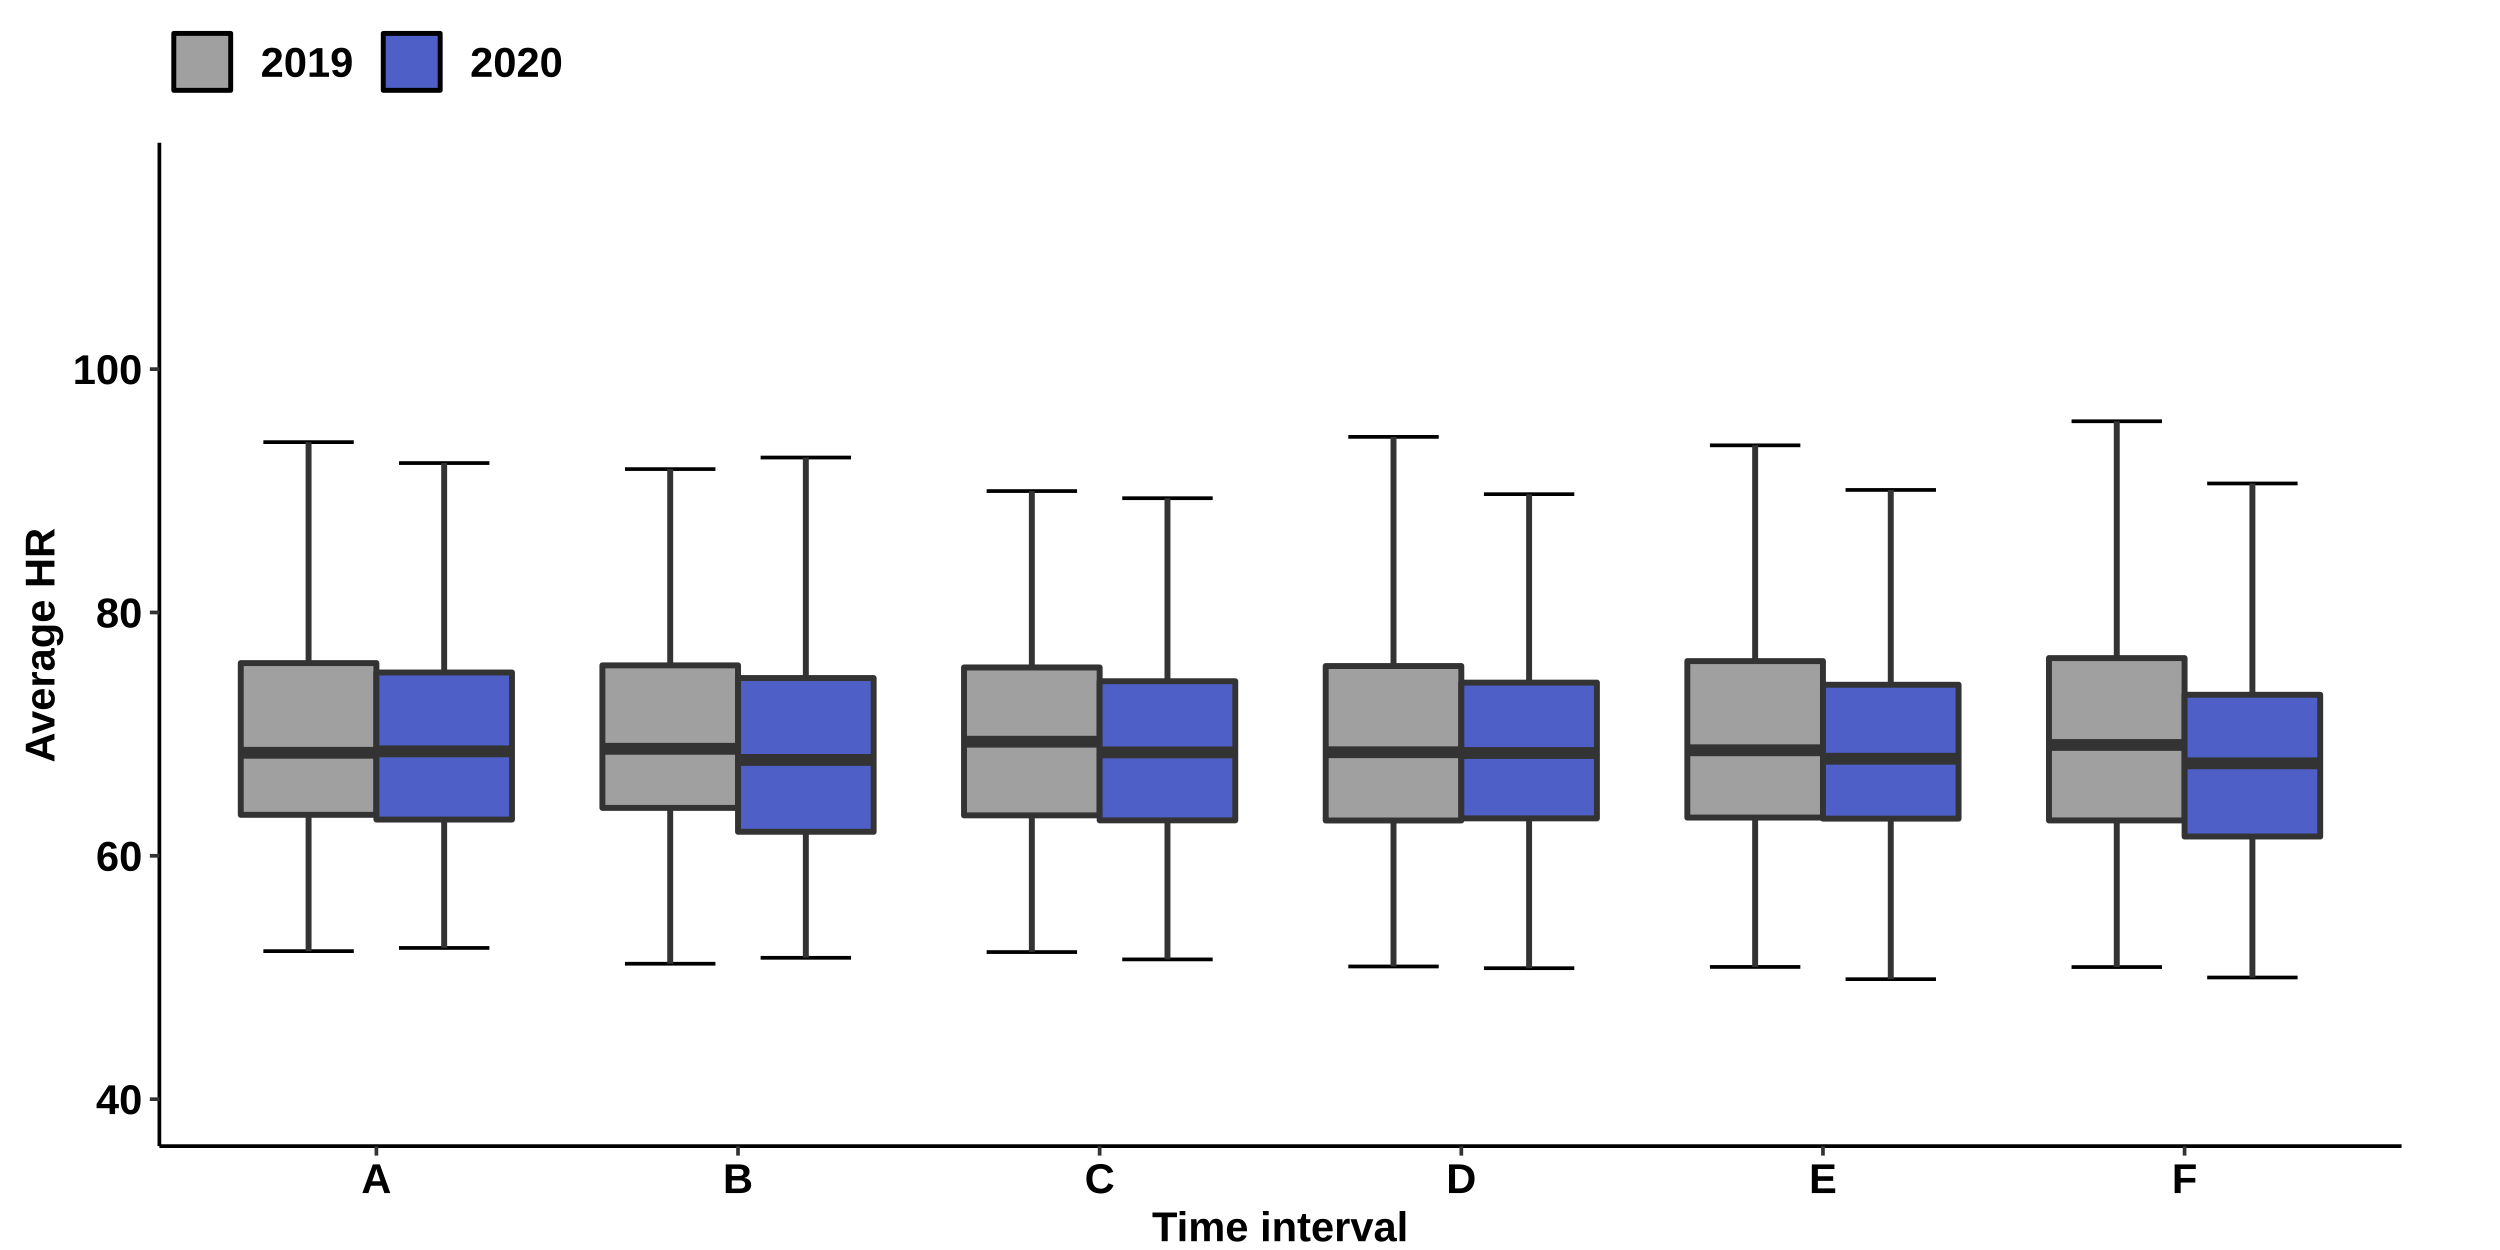
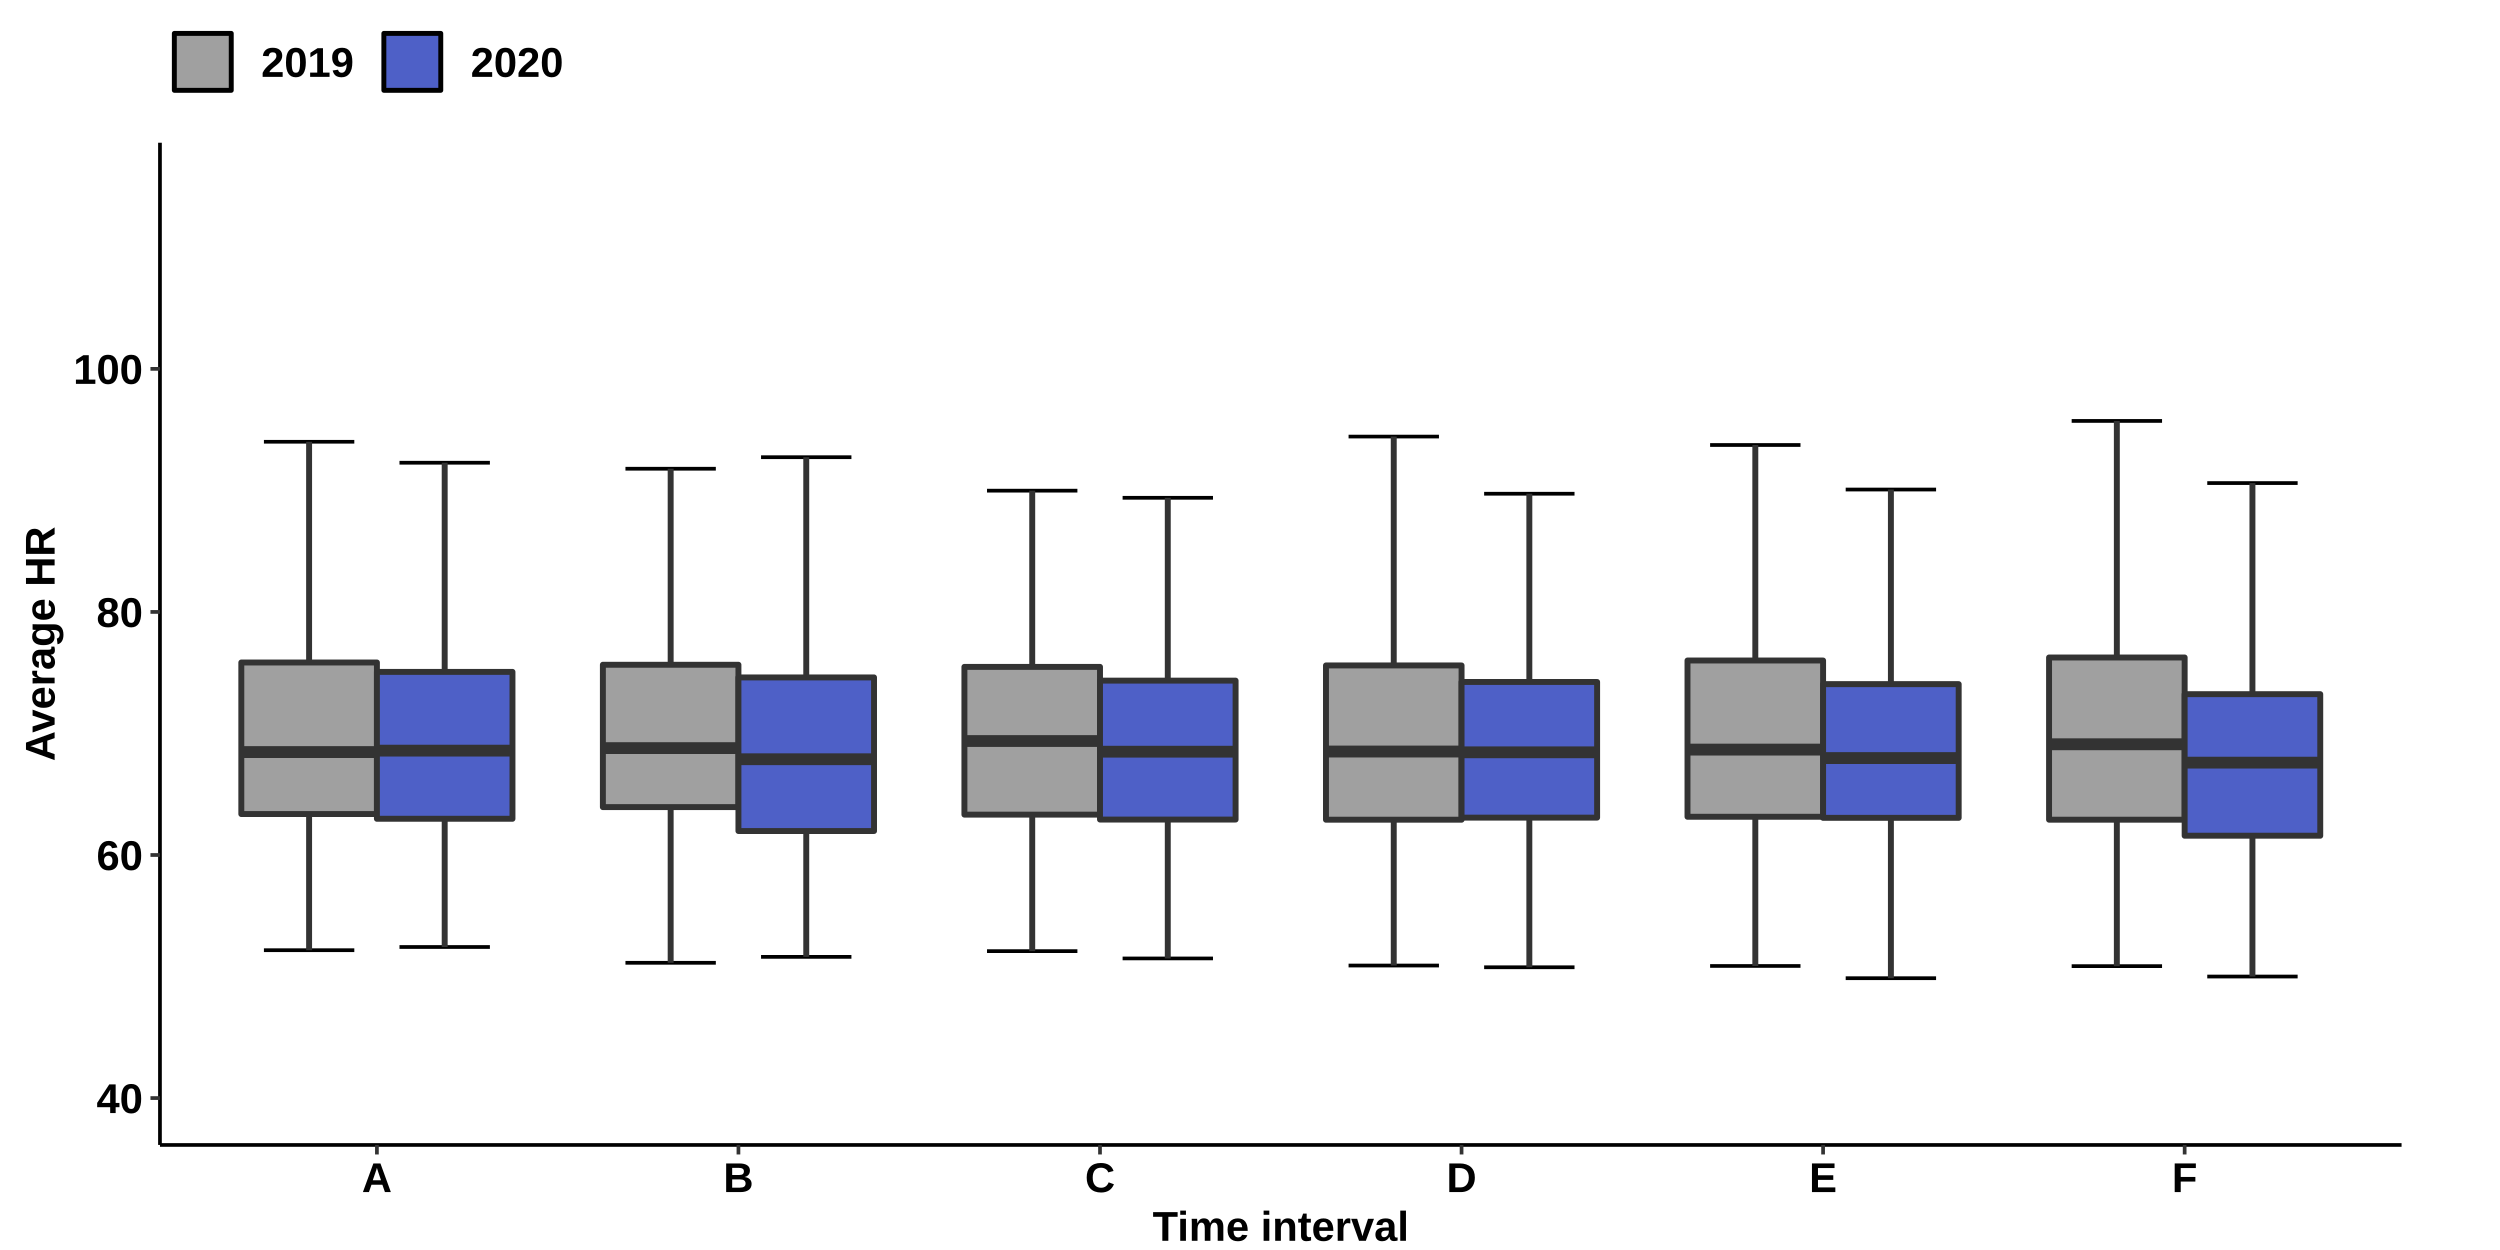
- <svg xmlns="http://www.w3.org/2000/svg" viewBox="0 0 720.00 360.00">
+ <svg xmlns="http://www.w3.org/2000/svg" class="svglite" width="720.00pt" height="360.00pt" viewBox="0 0 720.00 360.00">
  <defs>
    <style type="text/css">
-     line, polyline, polygon, path, rect, circle {
+     .svglite line, .svglite polyline, .svglite polygon, .svglite path, .svglite rect, .svglite circle {
      fill: none;
      stroke: #000000;
      stroke-linecap: round;
      stroke-linejoin: round;
      stroke-miterlimit: 10.00;
    }
  </style>
  </defs>
  <rect width="100%" height="100%" style="stroke: none; fill: #FFFFFF;" />
-   <rect x="0.00" y="0" width="720.00" height="360.00" style="stroke-width: 1.07; stroke: #FFFFFF; fill: #FFFFFF;" />
  <defs>
-     <clipPath id="cpNDUuOTB8NjkxLjY1fDMzMC4wOHw0MS4xMQ==">
-       <rect x="45.90" y="41.11" width="645.75" height="288.97" />
-     </clipPath>
-   </defs>
-   <rect x="45.90" y="41.11" width="645.75" height="288.97" style="stroke-width: 1.07; stroke: none; fill: #FFFFFF;" clip-path="url(#cpNDUuOTB8NjkxLjY1fDMzMC4wOHw0MS4xMQ==)" />
-   <polyline points="75.85,127.33 101.89,127.33 " style="stroke-width: 1.07; stroke-linecap: butt;" clip-path="url(#cpNDUuOTB8NjkxLjY1fDMzMC4wOHw0MS4xMQ==)" />
-   <polyline points="88.87,127.33 88.87,273.93 " style="stroke-width: 1.07; stroke-linecap: butt;" clip-path="url(#cpNDUuOTB8NjkxLjY1fDMzMC4wOHw0MS4xMQ==)" />
-   <polyline points="75.85,273.93 101.89,273.93 " style="stroke-width: 1.07; stroke-linecap: butt;" clip-path="url(#cpNDUuOTB8NjkxLjY1fDMzMC4wOHw0MS4xMQ==)" />
-   <polyline points="180.00,135.10 206.04,135.10 " style="stroke-width: 1.07; stroke-linecap: butt;" clip-path="url(#cpNDUuOTB8NjkxLjY1fDMzMC4wOHw0MS4xMQ==)" />
-   <polyline points="193.02,135.10 193.02,277.56 " style="stroke-width: 1.07; stroke-linecap: butt;" clip-path="url(#cpNDUuOTB8NjkxLjY1fDMzMC4wOHw0MS4xMQ==)" />
-   <polyline points="180.00,277.56 206.04,277.56 " style="stroke-width: 1.07; stroke-linecap: butt;" clip-path="url(#cpNDUuOTB8NjkxLjY1fDMzMC4wOHw0MS4xMQ==)" />
-   <polyline points="284.15,141.43 310.19,141.43 " style="stroke-width: 1.07; stroke-linecap: butt;" clip-path="url(#cpNDUuOTB8NjkxLjY1fDMzMC4wOHw0MS4xMQ==)" />
-   <polyline points="297.17,141.43 297.17,274.19 " style="stroke-width: 1.07; stroke-linecap: butt;" clip-path="url(#cpNDUuOTB8NjkxLjY1fDMzMC4wOHw0MS4xMQ==)" />
-   <polyline points="284.15,274.19 310.19,274.19 " style="stroke-width: 1.07; stroke-linecap: butt;" clip-path="url(#cpNDUuOTB8NjkxLjY1fDMzMC4wOHw0MS4xMQ==)" />
-   <polyline points="388.31,125.82 414.35,125.82 " style="stroke-width: 1.07; stroke-linecap: butt;" clip-path="url(#cpNDUuOTB8NjkxLjY1fDMzMC4wOHw0MS4xMQ==)" />
-   <polyline points="401.33,125.82 401.33,278.34 " style="stroke-width: 1.07; stroke-linecap: butt;" clip-path="url(#cpNDUuOTB8NjkxLjY1fDMzMC4wOHw0MS4xMQ==)" />
-   <polyline points="388.31,278.34 414.35,278.34 " style="stroke-width: 1.07; stroke-linecap: butt;" clip-path="url(#cpNDUuOTB8NjkxLjY1fDMzMC4wOHw0MS4xMQ==)" />
-   <polyline points="492.46,128.26 518.50,128.26 " style="stroke-width: 1.07; stroke-linecap: butt;" clip-path="url(#cpNDUuOTB8NjkxLjY1fDMzMC4wOHw0MS4xMQ==)" />
-   <polyline points="505.48,128.26 505.48,278.47 " style="stroke-width: 1.07; stroke-linecap: butt;" clip-path="url(#cpNDUuOTB8NjkxLjY1fDMzMC4wOHw0MS4xMQ==)" />
-   <polyline points="492.46,278.47 518.50,278.47 " style="stroke-width: 1.07; stroke-linecap: butt;" clip-path="url(#cpNDUuOTB8NjkxLjY1fDMzMC4wOHw0MS4xMQ==)" />
-   <polyline points="596.61,121.32 622.65,121.32 " style="stroke-width: 1.07; stroke-linecap: butt;" clip-path="url(#cpNDUuOTB8NjkxLjY1fDMzMC4wOHw0MS4xMQ==)" />
-   <polyline points="609.63,121.32 609.63,278.51 " style="stroke-width: 1.07; stroke-linecap: butt;" clip-path="url(#cpNDUuOTB8NjkxLjY1fDMzMC4wOHw0MS4xMQ==)" />
-   <polyline points="596.61,278.51 622.65,278.51 " style="stroke-width: 1.07; stroke-linecap: butt;" clip-path="url(#cpNDUuOTB8NjkxLjY1fDMzMC4wOHw0MS4xMQ==)" />
-   <polyline points="114.91,133.37 140.94,133.37 " style="stroke-width: 1.07; stroke-linecap: butt;" clip-path="url(#cpNDUuOTB8NjkxLjY1fDMzMC4wOHw0MS4xMQ==)" />
-   <polyline points="127.92,133.37 127.92,273.00 " style="stroke-width: 1.07; stroke-linecap: butt;" clip-path="url(#cpNDUuOTB8NjkxLjY1fDMzMC4wOHw0MS4xMQ==)" />
-   <polyline points="114.91,273.00 140.94,273.00 " style="stroke-width: 1.07; stroke-linecap: butt;" clip-path="url(#cpNDUuOTB8NjkxLjY1fDMzMC4wOHw0MS4xMQ==)" />
-   <polyline points="219.06,131.77 245.10,131.77 " style="stroke-width: 1.07; stroke-linecap: butt;" clip-path="url(#cpNDUuOTB8NjkxLjY1fDMzMC4wOHw0MS4xMQ==)" />
-   <polyline points="232.08,131.77 232.08,275.85 " style="stroke-width: 1.07; stroke-linecap: butt;" clip-path="url(#cpNDUuOTB8NjkxLjY1fDMzMC4wOHw0MS4xMQ==)" />
-   <polyline points="219.06,275.85 245.10,275.85 " style="stroke-width: 1.07; stroke-linecap: butt;" clip-path="url(#cpNDUuOTB8NjkxLjY1fDMzMC4wOHw0MS4xMQ==)" />
-   <polyline points="323.21,143.48 349.25,143.48 " style="stroke-width: 1.07; stroke-linecap: butt;" clip-path="url(#cpNDUuOTB8NjkxLjY1fDMzMC4wOHw0MS4xMQ==)" />
-   <polyline points="336.23,143.48 336.23,276.30 " style="stroke-width: 1.07; stroke-linecap: butt;" clip-path="url(#cpNDUuOTB8NjkxLjY1fDMzMC4wOHw0MS4xMQ==)" />
-   <polyline points="323.21,276.30 349.25,276.30 " style="stroke-width: 1.07; stroke-linecap: butt;" clip-path="url(#cpNDUuOTB8NjkxLjY1fDMzMC4wOHw0MS4xMQ==)" />
-   <polyline points="427.37,142.32 453.40,142.32 " style="stroke-width: 1.07; stroke-linecap: butt;" clip-path="url(#cpNDUuOTB8NjkxLjY1fDMzMC4wOHw0MS4xMQ==)" />
-   <polyline points="440.38,142.32 440.38,278.84 " style="stroke-width: 1.07; stroke-linecap: butt;" clip-path="url(#cpNDUuOTB8NjkxLjY1fDMzMC4wOHw0MS4xMQ==)" />
-   <polyline points="427.37,278.84 453.40,278.84 " style="stroke-width: 1.07; stroke-linecap: butt;" clip-path="url(#cpNDUuOTB8NjkxLjY1fDMzMC4wOHw0MS4xMQ==)" />
-   <polyline points="531.52,141.10 557.56,141.10 " style="stroke-width: 1.07; stroke-linecap: butt;" clip-path="url(#cpNDUuOTB8NjkxLjY1fDMzMC4wOHw0MS4xMQ==)" />
-   <polyline points="544.54,141.10 544.54,282.00 " style="stroke-width: 1.07; stroke-linecap: butt;" clip-path="url(#cpNDUuOTB8NjkxLjY1fDMzMC4wOHw0MS4xMQ==)" />
-   <polyline points="531.52,282.00 557.56,282.00 " style="stroke-width: 1.07; stroke-linecap: butt;" clip-path="url(#cpNDUuOTB8NjkxLjY1fDMzMC4wOHw0MS4xMQ==)" />
-   <polyline points="635.67,139.24 661.71,139.24 " style="stroke-width: 1.07; stroke-linecap: butt;" clip-path="url(#cpNDUuOTB8NjkxLjY1fDMzMC4wOHw0MS4xMQ==)" />
-   <polyline points="648.69,139.24 648.69,281.52 " style="stroke-width: 1.07; stroke-linecap: butt;" clip-path="url(#cpNDUuOTB8NjkxLjY1fDMzMC4wOHw0MS4xMQ==)" />
-   <polyline points="635.67,281.52 661.71,281.52 " style="stroke-width: 1.07; stroke-linecap: butt;" clip-path="url(#cpNDUuOTB8NjkxLjY1fDMzMC4wOHw0MS4xMQ==)" />
-   <line x1="88.87" y1="190.97" x2="88.87" y2="127.33" style="stroke-width: 1.71; stroke: #333333; stroke-linecap: butt;" clip-path="url(#cpNDUuOTB8NjkxLjY1fDMzMC4wOHw0MS4xMQ==)" />
-   <line x1="88.87" y1="234.67" x2="88.87" y2="273.93" style="stroke-width: 1.71; stroke: #333333; stroke-linecap: butt;" clip-path="url(#cpNDUuOTB8NjkxLjY1fDMzMC4wOHw0MS4xMQ==)" />
-   <polygon points="69.34,190.97 69.34,234.67 108.40,234.67 108.40,190.97 69.34,190.97 " style="stroke-width: 1.71; stroke: #333333; fill: #A0A0A0;" clip-path="url(#cpNDUuOTB8NjkxLjY1fDMzMC4wOHw0MS4xMQ==)" />
-   <line x1="69.34" y1="216.80" x2="108.40" y2="216.80" style="stroke-width: 3.41; stroke: #333333; stroke-linecap: butt;" clip-path="url(#cpNDUuOTB8NjkxLjY1fDMzMC4wOHw0MS4xMQ==)" />
-   <line x1="193.02" y1="191.62" x2="193.02" y2="135.10" style="stroke-width: 1.71; stroke: #333333; stroke-linecap: butt;" clip-path="url(#cpNDUuOTB8NjkxLjY1fDMzMC4wOHw0MS4xMQ==)" />
-   <line x1="193.02" y1="232.67" x2="193.02" y2="277.56" style="stroke-width: 1.71; stroke: #333333; stroke-linecap: butt;" clip-path="url(#cpNDUuOTB8NjkxLjY1fDMzMC4wOHw0MS4xMQ==)" />
-   <polygon points="173.49,191.62 173.49,232.67 212.55,232.67 212.55,191.62 173.49,191.62 " style="stroke-width: 1.71; stroke: #333333; fill: #A0A0A0;" clip-path="url(#cpNDUuOTB8NjkxLjY1fDMzMC4wOHw0MS4xMQ==)" />
-   <line x1="173.49" y1="215.65" x2="212.55" y2="215.65" style="stroke-width: 3.41; stroke: #333333; stroke-linecap: butt;" clip-path="url(#cpNDUuOTB8NjkxLjY1fDMzMC4wOHw0MS4xMQ==)" />
-   <line x1="297.17" y1="192.23" x2="297.17" y2="141.43" style="stroke-width: 1.71; stroke: #333333; stroke-linecap: butt;" clip-path="url(#cpNDUuOTB8NjkxLjY1fDMzMC4wOHw0MS4xMQ==)" />
-   <line x1="297.17" y1="234.83" x2="297.17" y2="274.19" style="stroke-width: 1.71; stroke: #333333; stroke-linecap: butt;" clip-path="url(#cpNDUuOTB8NjkxLjY1fDMzMC4wOHw0MS4xMQ==)" />
-   <polygon points="277.64,192.23 277.64,234.83 316.70,234.83 316.70,192.23 277.64,192.23 " style="stroke-width: 1.71; stroke: #333333; fill: #A0A0A0;" clip-path="url(#cpNDUuOTB8NjkxLjY1fDMzMC4wOHw0MS4xMQ==)" />
-   <line x1="277.64" y1="213.61" x2="316.70" y2="213.61" style="stroke-width: 3.41; stroke: #333333; stroke-linecap: butt;" clip-path="url(#cpNDUuOTB8NjkxLjY1fDMzMC4wOHw0MS4xMQ==)" />
-   <line x1="401.33" y1="191.82" x2="401.33" y2="125.82" style="stroke-width: 1.71; stroke: #333333; stroke-linecap: butt;" clip-path="url(#cpNDUuOTB8NjkxLjY1fDMzMC4wOHw0MS4xMQ==)" />
-   <line x1="401.33" y1="236.30" x2="401.33" y2="278.34" style="stroke-width: 1.71; stroke: #333333; stroke-linecap: butt;" clip-path="url(#cpNDUuOTB8NjkxLjY1fDMzMC4wOHw0MS4xMQ==)" />
-   <polygon points="381.80,191.82 381.80,236.30 420.86,236.30 420.86,191.82 381.80,191.82 " style="stroke-width: 1.71; stroke: #333333; fill: #A0A0A0;" clip-path="url(#cpNDUuOTB8NjkxLjY1fDMzMC4wOHw0MS4xMQ==)" />
-   <line x1="381.80" y1="216.64" x2="420.86" y2="216.64" style="stroke-width: 3.41; stroke: #333333; stroke-linecap: butt;" clip-path="url(#cpNDUuOTB8NjkxLjY1fDMzMC4wOHw0MS4xMQ==)" />
-   <line x1="505.48" y1="190.40" x2="505.48" y2="128.26" style="stroke-width: 1.71; stroke: #333333; stroke-linecap: butt;" clip-path="url(#cpNDUuOTB8NjkxLjY1fDMzMC4wOHw0MS4xMQ==)" />
-   <line x1="505.48" y1="235.46" x2="505.48" y2="278.47" style="stroke-width: 1.71; stroke: #333333; stroke-linecap: butt;" clip-path="url(#cpNDUuOTB8NjkxLjY1fDMzMC4wOHw0MS4xMQ==)" />
-   <polygon points="485.95,190.40 485.95,235.46 525.01,235.46 525.01,190.40 485.95,190.40 " style="stroke-width: 1.71; stroke: #333333; fill: #A0A0A0;" clip-path="url(#cpNDUuOTB8NjkxLjY1fDMzMC4wOHw0MS4xMQ==)" />
-   <line x1="485.95" y1="216.08" x2="525.01" y2="216.08" style="stroke-width: 3.41; stroke: #333333; stroke-linecap: butt;" clip-path="url(#cpNDUuOTB8NjkxLjY1fDMzMC4wOHw0MS4xMQ==)" />
-   <line x1="609.63" y1="189.53" x2="609.63" y2="121.32" style="stroke-width: 1.71; stroke: #333333; stroke-linecap: butt;" clip-path="url(#cpNDUuOTB8NjkxLjY1fDMzMC4wOHw0MS4xMQ==)" />
-   <line x1="609.63" y1="236.29" x2="609.63" y2="278.51" style="stroke-width: 1.71; stroke: #333333; stroke-linecap: butt;" clip-path="url(#cpNDUuOTB8NjkxLjY1fDMzMC4wOHw0MS4xMQ==)" />
-   <polygon points="590.10,189.53 590.10,236.29 629.16,236.29 629.16,189.53 590.10,189.53 " style="stroke-width: 1.71; stroke: #333333; fill: #A0A0A0;" clip-path="url(#cpNDUuOTB8NjkxLjY1fDMzMC4wOHw0MS4xMQ==)" />
-   <line x1="590.10" y1="214.55" x2="629.16" y2="214.55" style="stroke-width: 3.41; stroke: #333333; stroke-linecap: butt;" clip-path="url(#cpNDUuOTB8NjkxLjY1fDMzMC4wOHw0MS4xMQ==)" />
-   <line x1="127.92" y1="193.68" x2="127.92" y2="133.37" style="stroke-width: 1.71; stroke: #333333; stroke-linecap: butt;" clip-path="url(#cpNDUuOTB8NjkxLjY1fDMzMC4wOHw0MS4xMQ==)" />
-   <line x1="127.92" y1="236.03" x2="127.92" y2="273.00" style="stroke-width: 1.71; stroke: #333333; stroke-linecap: butt;" clip-path="url(#cpNDUuOTB8NjkxLjY1fDMzMC4wOHw0MS4xMQ==)" />
-   <polygon points="108.40,193.68 108.40,236.03 147.45,236.03 147.45,193.68 108.40,193.68 " style="stroke-width: 1.71; stroke: #333333; fill: #4E60C7;" clip-path="url(#cpNDUuOTB8NjkxLjY1fDMzMC4wOHw0MS4xMQ==)" />
-   <line x1="108.40" y1="216.38" x2="147.45" y2="216.38" style="stroke-width: 3.41; stroke: #333333; stroke-linecap: butt;" clip-path="url(#cpNDUuOTB8NjkxLjY1fDMzMC4wOHw0MS4xMQ==)" />
-   <line x1="232.08" y1="195.28" x2="232.08" y2="131.77" style="stroke-width: 1.71; stroke: #333333; stroke-linecap: butt;" clip-path="url(#cpNDUuOTB8NjkxLjY1fDMzMC4wOHw0MS4xMQ==)" />
-   <line x1="232.08" y1="239.55" x2="232.08" y2="275.85" style="stroke-width: 1.71; stroke: #333333; stroke-linecap: butt;" clip-path="url(#cpNDUuOTB8NjkxLjY1fDMzMC4wOHw0MS4xMQ==)" />
-   <polygon points="212.55,195.28 212.55,239.55 251.61,239.55 251.61,195.28 212.55,195.28 " style="stroke-width: 1.71; stroke: #333333; fill: #4E60C7;" clip-path="url(#cpNDUuOTB8NjkxLjY1fDMzMC4wOHw0MS4xMQ==)" />
-   <line x1="212.55" y1="218.86" x2="251.61" y2="218.86" style="stroke-width: 3.41; stroke: #333333; stroke-linecap: butt;" clip-path="url(#cpNDUuOTB8NjkxLjY1fDMzMC4wOHw0MS4xMQ==)" />
-   <line x1="336.23" y1="196.20" x2="336.23" y2="143.48" style="stroke-width: 1.71; stroke: #333333; stroke-linecap: butt;" clip-path="url(#cpNDUuOTB8NjkxLjY1fDMzMC4wOHw0MS4xMQ==)" />
-   <line x1="336.23" y1="236.26" x2="336.23" y2="276.30" style="stroke-width: 1.71; stroke: #333333; stroke-linecap: butt;" clip-path="url(#cpNDUuOTB8NjkxLjY1fDMzMC4wOHw0MS4xMQ==)" />
-   <polygon points="316.70,196.20 316.70,236.26 355.76,236.26 355.76,196.20 316.70,196.20 " style="stroke-width: 1.71; stroke: #333333; fill: #4E60C7;" clip-path="url(#cpNDUuOTB8NjkxLjY1fDMzMC4wOHw0MS4xMQ==)" />
-   <line x1="316.70" y1="216.69" x2="355.76" y2="216.69" style="stroke-width: 3.41; stroke: #333333; stroke-linecap: butt;" clip-path="url(#cpNDUuOTB8NjkxLjY1fDMzMC4wOHw0MS4xMQ==)" />
-   <line x1="440.38" y1="196.59" x2="440.38" y2="142.32" style="stroke-width: 1.71; stroke: #333333; stroke-linecap: butt;" clip-path="url(#cpNDUuOTB8NjkxLjY1fDMzMC4wOHw0MS4xMQ==)" />
-   <line x1="440.38" y1="235.69" x2="440.38" y2="278.84" style="stroke-width: 1.71; stroke: #333333; stroke-linecap: butt;" clip-path="url(#cpNDUuOTB8NjkxLjY1fDMzMC4wOHw0MS4xMQ==)" />
-   <polygon points="420.86,196.59 420.86,235.69 459.91,235.69 459.91,196.59 420.86,196.59 " style="stroke-width: 1.71; stroke: #333333; fill: #4E60C7;" clip-path="url(#cpNDUuOTB8NjkxLjY1fDMzMC4wOHw0MS4xMQ==)" />
-   <line x1="420.86" y1="216.86" x2="459.91" y2="216.86" style="stroke-width: 3.41; stroke: #333333; stroke-linecap: butt;" clip-path="url(#cpNDUuOTB8NjkxLjY1fDMzMC4wOHw0MS4xMQ==)" />
-   <line x1="544.54" y1="197.21" x2="544.54" y2="141.10" style="stroke-width: 1.71; stroke: #333333; stroke-linecap: butt;" clip-path="url(#cpNDUuOTB8NjkxLjY1fDMzMC4wOHw0MS4xMQ==)" />
-   <line x1="544.54" y1="235.76" x2="544.54" y2="282.00" style="stroke-width: 1.71; stroke: #333333; stroke-linecap: butt;" clip-path="url(#cpNDUuOTB8NjkxLjY1fDMzMC4wOHw0MS4xMQ==)" />
-   <polygon points="525.01,197.21 525.01,235.76 564.07,235.76 564.07,197.21 525.01,197.21 " style="stroke-width: 1.71; stroke: #333333; fill: #4E60C7;" clip-path="url(#cpNDUuOTB8NjkxLjY1fDMzMC4wOHw0MS4xMQ==)" />
-   <line x1="525.01" y1="218.52" x2="564.07" y2="218.52" style="stroke-width: 3.41; stroke: #333333; stroke-linecap: butt;" clip-path="url(#cpNDUuOTB8NjkxLjY1fDMzMC4wOHw0MS4xMQ==)" />
-   <line x1="648.69" y1="200.10" x2="648.69" y2="139.24" style="stroke-width: 1.71; stroke: #333333; stroke-linecap: butt;" clip-path="url(#cpNDUuOTB8NjkxLjY1fDMzMC4wOHw0MS4xMQ==)" />
-   <line x1="648.69" y1="240.92" x2="648.69" y2="281.52" style="stroke-width: 1.71; stroke: #333333; stroke-linecap: butt;" clip-path="url(#cpNDUuOTB8NjkxLjY1fDMzMC4wOHw0MS4xMQ==)" />
-   <polygon points="629.16,200.10 629.16,240.92 668.22,240.92 668.22,200.10 629.16,200.10 " style="stroke-width: 1.71; stroke: #333333; fill: #4E60C7;" clip-path="url(#cpNDUuOTB8NjkxLjY1fDMzMC4wOHw0MS4xMQ==)" />
-   <line x1="629.16" y1="219.84" x2="668.22" y2="219.84" style="stroke-width: 3.41; stroke: #333333; stroke-linecap: butt;" clip-path="url(#cpNDUuOTB8NjkxLjY1fDMzMC4wOHw0MS4xMQ==)" />
-   <defs>
-     <clipPath id="cpMC4wMHw3MjAuMDB8MzYwLjAwfDAuMDA=">
+     <clipPath id="cpMC4wMHw3MjAuMDB8MC4wMHwzNjAuMDA=">
      <rect x="0.00" y="0.00" width="720.00" height="360.00" />
    </clipPath>
  </defs>
-   <polyline points="45.90,330.08 45.90,41.11 " style="stroke-width: 1.07; stroke-linecap: butt;" clip-path="url(#cpMC4wMHw3MjAuMDB8MzYwLjAwfDAuMDA=)" />
-   <g clip-path="url(#cpMC4wMHw3MjAuMDB8MzYwLjAwfDAuMDA=)">
-     <text x="27.63" y="320.85" style="font-size: 12.00px; font-weight: bold; font-family: Arial;" textLength="13.35px" lengthAdjust="spacingAndGlyphs">40</text>
+   <g clip-path="url(#cpMC4wMHw3MjAuMDB8MC4wMHwzNjAuMDA=)">
+     <rect x="-0" y="0" width="720.00" height="360.00" style="stroke-width: 1.07; stroke: #FFFFFF; fill: #FFFFFF;" />
  </g>
-   <g clip-path="url(#cpMC4wMHw3MjAuMDB8MzYwLjAwfDAuMDA=)">
-     <text x="27.63" y="250.77" style="font-size: 12.00px; font-weight: bold; font-family: Arial;" textLength="13.35px" lengthAdjust="spacingAndGlyphs">60</text>
+   <defs>
+     <clipPath id="cpNDYuMDd8NjkxLjY1fDQxLjExfDMyOS43NQ==">
+       <rect x="46.07" y="41.11" width="645.58" height="288.64" />
+     </clipPath>
+   </defs>
+   <g clip-path="url(#cpNDYuMDd8NjkxLjY1fDQxLjExfDMyOS43NQ==)">
+     <rect x="46.07" y="41.11" width="645.58" height="288.64" style="stroke-width: 1.07; stroke: none; fill: #FFFFFF;" />
+     <polyline points="76.01,127.23 102.04,127.23 " style="stroke-width: 1.07; stroke-linecap: butt;" />
+     <polyline points="89.02,127.23 89.02,273.66 " style="stroke-width: 1.07; stroke-linecap: butt;" />
+     <polyline points="76.01,273.66 102.04,273.66 " style="stroke-width: 1.07; stroke-linecap: butt;" />
+     <polyline points="180.13,134.99 206.16,134.99 " style="stroke-width: 1.07; stroke-linecap: butt;" />
+     <polyline points="193.15,134.99 193.15,277.29 " style="stroke-width: 1.07; stroke-linecap: butt;" />
+     <polyline points="180.13,277.29 206.16,277.29 " style="stroke-width: 1.07; stroke-linecap: butt;" />
+     <polyline points="284.26,141.31 310.29,141.31 " style="stroke-width: 1.07; stroke-linecap: butt;" />
+     <polyline points="297.28,141.31 297.28,273.93 " style="stroke-width: 1.07; stroke-linecap: butt;" />
+     <polyline points="284.26,273.93 310.29,273.93 " style="stroke-width: 1.07; stroke-linecap: butt;" />
+     <polyline points="388.39,125.73 414.42,125.73 " style="stroke-width: 1.07; stroke-linecap: butt;" />
+     <polyline points="401.40,125.73 401.40,278.07 " style="stroke-width: 1.07; stroke-linecap: butt;" />
+     <polyline points="388.39,278.07 414.42,278.07 " style="stroke-width: 1.07; stroke-linecap: butt;" />
+     <polyline points="492.51,128.16 518.54,128.16 " style="stroke-width: 1.07; stroke-linecap: butt;" />
+     <polyline points="505.53,128.16 505.53,278.20 " style="stroke-width: 1.07; stroke-linecap: butt;" />
+     <polyline points="492.51,278.20 518.54,278.20 " style="stroke-width: 1.07; stroke-linecap: butt;" />
+     <polyline points="596.64,121.23 622.67,121.23 " style="stroke-width: 1.07; stroke-linecap: butt;" />
+     <polyline points="609.65,121.23 609.65,278.24 " style="stroke-width: 1.07; stroke-linecap: butt;" />
+     <polyline points="596.64,278.24 622.67,278.24 " style="stroke-width: 1.07; stroke-linecap: butt;" />
+     <polyline points="115.05,133.27 141.09,133.27 " style="stroke-width: 1.07; stroke-linecap: butt;" />
+     <polyline points="128.07,133.27 128.07,272.73 " style="stroke-width: 1.07; stroke-linecap: butt;" />
+     <polyline points="115.05,272.73 141.09,272.73 " style="stroke-width: 1.07; stroke-linecap: butt;" />
+     <polyline points="219.18,131.67 245.21,131.67 " style="stroke-width: 1.07; stroke-linecap: butt;" />
+     <polyline points="232.20,131.67 232.20,275.58 " style="stroke-width: 1.07; stroke-linecap: butt;" />
+     <polyline points="219.18,275.58 245.21,275.58 " style="stroke-width: 1.07; stroke-linecap: butt;" />
+     <polyline points="323.31,143.37 349.34,143.37 " style="stroke-width: 1.07; stroke-linecap: butt;" />
+     <polyline points="336.32,143.37 336.32,276.03 " style="stroke-width: 1.07; stroke-linecap: butt;" />
+     <polyline points="323.31,276.03 349.34,276.03 " style="stroke-width: 1.07; stroke-linecap: butt;" />
+     <polyline points="427.43,142.20 453.46,142.20 " style="stroke-width: 1.07; stroke-linecap: butt;" />
+     <polyline points="440.45,142.20 440.45,278.57 " style="stroke-width: 1.07; stroke-linecap: butt;" />
+     <polyline points="427.43,278.57 453.46,278.57 " style="stroke-width: 1.07; stroke-linecap: butt;" />
+     <polyline points="531.56,140.98 557.59,140.98 " style="stroke-width: 1.07; stroke-linecap: butt;" />
+     <polyline points="544.58,140.98 544.58,281.72 " style="stroke-width: 1.07; stroke-linecap: butt;" />
+     <polyline points="531.56,281.72 557.59,281.72 " style="stroke-width: 1.07; stroke-linecap: butt;" />
+     <polyline points="635.69,139.13 661.72,139.13 " style="stroke-width: 1.07; stroke-linecap: butt;" />
+     <polyline points="648.70,139.13 648.70,281.24 " style="stroke-width: 1.07; stroke-linecap: butt;" />
+     <polyline points="635.69,281.24 661.72,281.24 " style="stroke-width: 1.07; stroke-linecap: butt;" />
+     <line x1="89.02" y1="190.80" x2="89.02" y2="127.23" style="stroke-width: 1.71; stroke: #333333; stroke-linecap: butt;" />
+     <line x1="89.02" y1="234.45" x2="89.02" y2="273.66" style="stroke-width: 1.71; stroke: #333333; stroke-linecap: butt;" />
+     <polygon points="69.50,190.80 69.50,234.45 108.55,234.45 108.55,190.80 69.50,190.80 " style="stroke-width: 1.71; stroke: #333333; fill: #A0A0A0;" />
+     <line x1="69.50" y1="216.60" x2="108.55" y2="216.60" style="stroke-width: 3.41; stroke: #333333; stroke-linecap: butt;" />
+     <line x1="193.15" y1="191.45" x2="193.15" y2="134.99" style="stroke-width: 1.71; stroke: #333333; stroke-linecap: butt;" />
+     <line x1="193.15" y1="232.45" x2="193.15" y2="277.29" style="stroke-width: 1.71; stroke: #333333; stroke-linecap: butt;" />
+     <polygon points="173.63,191.45 173.63,232.45 212.67,232.45 212.67,191.45 173.63,191.45 " style="stroke-width: 1.71; stroke: #333333; fill: #A0A0A0;" />
+     <line x1="173.63" y1="215.45" x2="212.67" y2="215.45" style="stroke-width: 3.41; stroke: #333333; stroke-linecap: butt;" />
+     <line x1="297.28" y1="192.06" x2="297.28" y2="141.31" style="stroke-width: 1.71; stroke: #333333; stroke-linecap: butt;" />
+     <line x1="297.28" y1="234.61" x2="297.28" y2="273.93" style="stroke-width: 1.71; stroke: #333333; stroke-linecap: butt;" />
+     <polygon points="277.75,192.06 277.75,234.61 316.80,234.61 316.80,192.06 277.75,192.06 " style="stroke-width: 1.71; stroke: #333333; fill: #A0A0A0;" />
+     <line x1="277.75" y1="213.42" x2="316.80" y2="213.42" style="stroke-width: 3.41; stroke: #333333; stroke-linecap: butt;" />
+     <line x1="401.40" y1="191.65" x2="401.40" y2="125.73" style="stroke-width: 1.71; stroke: #333333; stroke-linecap: butt;" />
+     <line x1="401.40" y1="236.08" x2="401.40" y2="278.07" style="stroke-width: 1.71; stroke: #333333; stroke-linecap: butt;" />
+     <polygon points="381.88,191.65 381.88,236.08 420.93,236.08 420.93,191.65 381.88,191.65 " style="stroke-width: 1.71; stroke: #333333; fill: #A0A0A0;" />
+     <line x1="381.88" y1="216.44" x2="420.93" y2="216.44" style="stroke-width: 3.41; stroke: #333333; stroke-linecap: butt;" />
+     <line x1="505.53" y1="190.23" x2="505.53" y2="128.16" style="stroke-width: 1.71; stroke: #333333; stroke-linecap: butt;" />
+     <line x1="505.53" y1="235.23" x2="505.53" y2="278.20" style="stroke-width: 1.71; stroke: #333333; stroke-linecap: butt;" />
+     <polygon points="486.00,190.23 486.00,235.23 525.05,235.23 525.05,190.23 486.00,190.23 " style="stroke-width: 1.71; stroke: #333333; fill: #A0A0A0;" />
+     <line x1="486.00" y1="215.88" x2="525.05" y2="215.88" style="stroke-width: 3.41; stroke: #333333; stroke-linecap: butt;" />
+     <line x1="609.65" y1="189.36" x2="609.65" y2="121.23" style="stroke-width: 1.71; stroke: #333333; stroke-linecap: butt;" />
+     <line x1="609.65" y1="236.07" x2="609.65" y2="278.24" style="stroke-width: 1.71; stroke: #333333; stroke-linecap: butt;" />
+     <polygon points="590.13,189.36 590.13,236.07 629.18,236.07 629.18,189.36 590.13,189.36 " style="stroke-width: 1.71; stroke: #333333; fill: #A0A0A0;" />
+     <line x1="590.13" y1="214.35" x2="629.18" y2="214.35" style="stroke-width: 3.41; stroke: #333333; stroke-linecap: butt;" />
+     <line x1="128.07" y1="193.50" x2="128.07" y2="133.27" style="stroke-width: 1.71; stroke: #333333; stroke-linecap: butt;" />
+     <line x1="128.07" y1="235.81" x2="128.07" y2="272.73" style="stroke-width: 1.71; stroke: #333333; stroke-linecap: butt;" />
+     <polygon points="108.55,193.50 108.55,235.81 147.59,235.81 147.59,193.50 108.55,193.50 " style="stroke-width: 1.71; stroke: #333333; fill: #4E60C7;" />
+     <line x1="108.55" y1="216.18" x2="147.59" y2="216.18" style="stroke-width: 3.41; stroke: #333333; stroke-linecap: butt;" />
+     <line x1="232.20" y1="195.10" x2="232.20" y2="131.67" style="stroke-width: 1.71; stroke: #333333; stroke-linecap: butt;" />
+     <line x1="232.20" y1="239.33" x2="232.20" y2="275.58" style="stroke-width: 1.71; stroke: #333333; stroke-linecap: butt;" />
+     <polygon points="212.67,195.10 212.67,239.33 251.72,239.33 251.72,195.10 212.67,195.10 " style="stroke-width: 1.71; stroke: #333333; fill: #4E60C7;" />
+     <line x1="212.67" y1="218.66" x2="251.72" y2="218.66" style="stroke-width: 3.41; stroke: #333333; stroke-linecap: butt;" />
+     <line x1="336.32" y1="196.02" x2="336.32" y2="143.37" style="stroke-width: 1.71; stroke: #333333; stroke-linecap: butt;" />
+     <line x1="336.32" y1="236.03" x2="336.32" y2="276.03" style="stroke-width: 1.71; stroke: #333333; stroke-linecap: butt;" />
+     <polygon points="316.80,196.02 316.80,236.03 355.85,236.03 355.85,196.02 316.80,196.02 " style="stroke-width: 1.71; stroke: #333333; fill: #4E60C7;" />
+     <line x1="316.80" y1="216.49" x2="355.85" y2="216.49" style="stroke-width: 3.41; stroke: #333333; stroke-linecap: butt;" />
+     <line x1="440.45" y1="196.41" x2="440.45" y2="142.20" style="stroke-width: 1.71; stroke: #333333; stroke-linecap: butt;" />
+     <line x1="440.45" y1="235.47" x2="440.45" y2="278.57" style="stroke-width: 1.71; stroke: #333333; stroke-linecap: butt;" />
+     <polygon points="420.93,196.41 420.93,235.47 459.97,235.47 459.97,196.41 420.93,196.41 " style="stroke-width: 1.71; stroke: #333333; fill: #4E60C7;" />
+     <line x1="420.93" y1="216.66" x2="459.97" y2="216.66" style="stroke-width: 3.41; stroke: #333333; stroke-linecap: butt;" />
+     <line x1="544.58" y1="197.03" x2="544.58" y2="140.98" style="stroke-width: 1.71; stroke: #333333; stroke-linecap: butt;" />
+     <line x1="544.58" y1="235.54" x2="544.58" y2="281.72" style="stroke-width: 1.71; stroke: #333333; stroke-linecap: butt;" />
+     <polygon points="525.05,197.03 525.05,235.54 564.10,235.54 564.10,197.03 525.05,197.03 " style="stroke-width: 1.71; stroke: #333333; fill: #4E60C7;" />
+     <line x1="525.05" y1="218.32" x2="564.10" y2="218.32" style="stroke-width: 3.41; stroke: #333333; stroke-linecap: butt;" />
+     <line x1="648.70" y1="199.92" x2="648.70" y2="139.13" style="stroke-width: 1.71; stroke: #333333; stroke-linecap: butt;" />
+     <line x1="648.70" y1="240.69" x2="648.70" y2="281.24" style="stroke-width: 1.71; stroke: #333333; stroke-linecap: butt;" />
+     <polygon points="629.18,199.92 629.18,240.69 668.23,240.69 668.23,199.92 629.18,199.92 " style="stroke-width: 1.71; stroke: #333333; fill: #4E60C7;" />
+     <line x1="629.18" y1="219.64" x2="668.23" y2="219.64" style="stroke-width: 3.41; stroke: #333333; stroke-linecap: butt;" />
  </g>
-   <g clip-path="url(#cpMC4wMHw3MjAuMDB8MzYwLjAwfDAuMDA=)">
-     <text x="27.63" y="180.69" style="font-size: 12.00px; font-weight: bold; font-family: Arial;" textLength="13.35px" lengthAdjust="spacingAndGlyphs">80</text>
-   </g>
-   <g clip-path="url(#cpMC4wMHw3MjAuMDB8MzYwLjAwfDAuMDA=)">
-     <text x="20.95" y="110.60" style="font-size: 12.00px; font-weight: bold; font-family: Arial;" textLength="20.02px" lengthAdjust="spacingAndGlyphs">100</text>
-   </g>
-   <polyline points="43.16,316.56 45.90,316.56 " style="stroke-width: 1.07; stroke: #333333; stroke-linecap: butt;" clip-path="url(#cpMC4wMHw3MjAuMDB8MzYwLjAwfDAuMDA=)" />
-   <polyline points="43.16,246.47 45.90,246.47 " style="stroke-width: 1.07; stroke: #333333; stroke-linecap: butt;" clip-path="url(#cpMC4wMHw3MjAuMDB8MzYwLjAwfDAuMDA=)" />
-   <polyline points="43.16,176.39 45.90,176.39 " style="stroke-width: 1.07; stroke: #333333; stroke-linecap: butt;" clip-path="url(#cpMC4wMHw3MjAuMDB8MzYwLjAwfDAuMDA=)" />
-   <polyline points="43.16,106.31 45.90,106.31 " style="stroke-width: 1.07; stroke: #333333; stroke-linecap: butt;" clip-path="url(#cpMC4wMHw3MjAuMDB8MzYwLjAwfDAuMDA=)" />
-   <polyline points="45.90,330.08 691.65,330.08 " style="stroke-width: 1.07; stroke-linecap: butt;" clip-path="url(#cpMC4wMHw3MjAuMDB8MzYwLjAwfDAuMDA=)" />
-   <polyline points="108.40,332.82 108.40,330.08 " style="stroke-width: 1.07; stroke: #333333; stroke-linecap: butt;" clip-path="url(#cpMC4wMHw3MjAuMDB8MzYwLjAwfDAuMDA=)" />
-   <polyline points="212.55,332.82 212.55,330.08 " style="stroke-width: 1.07; stroke: #333333; stroke-linecap: butt;" clip-path="url(#cpMC4wMHw3MjAuMDB8MzYwLjAwfDAuMDA=)" />
-   <polyline points="316.70,332.82 316.70,330.08 " style="stroke-width: 1.07; stroke: #333333; stroke-linecap: butt;" clip-path="url(#cpMC4wMHw3MjAuMDB8MzYwLjAwfDAuMDA=)" />
-   <polyline points="420.86,332.82 420.86,330.08 " style="stroke-width: 1.07; stroke: #333333; stroke-linecap: butt;" clip-path="url(#cpMC4wMHw3MjAuMDB8MzYwLjAwfDAuMDA=)" />
-   <polyline points="525.01,332.82 525.01,330.08 " style="stroke-width: 1.07; stroke: #333333; stroke-linecap: butt;" clip-path="url(#cpMC4wMHw3MjAuMDB8MzYwLjAwfDAuMDA=)" />
-   <polyline points="629.16,332.82 629.16,330.08 " style="stroke-width: 1.07; stroke: #333333; stroke-linecap: butt;" clip-path="url(#cpMC4wMHw3MjAuMDB8MzYwLjAwfDAuMDA=)" />
-   <g clip-path="url(#cpMC4wMHw3MjAuMDB8MzYwLjAwfDAuMDA=)">
-     <text x="104.06" y="343.60" style="font-size: 12.00px; font-weight: bold; font-family: Arial;" textLength="8.67px" lengthAdjust="spacingAndGlyphs">A</text>
-   </g>
-   <g clip-path="url(#cpMC4wMHw3MjAuMDB8MzYwLjAwfDAuMDA=)">
-     <text x="208.22" y="343.60" style="font-size: 12.00px; font-weight: bold; font-family: Arial;" textLength="8.67px" lengthAdjust="spacingAndGlyphs">B</text>
-   </g>
-   <g clip-path="url(#cpMC4wMHw3MjAuMDB8MzYwLjAwfDAuMDA=)">
-     <text x="312.37" y="343.60" style="font-size: 12.00px; font-weight: bold; font-family: Arial;" textLength="8.67px" lengthAdjust="spacingAndGlyphs">C</text>
-   </g>
-   <g clip-path="url(#cpMC4wMHw3MjAuMDB8MzYwLjAwfDAuMDA=)">
-     <text x="416.52" y="343.60" style="font-size: 12.00px; font-weight: bold; font-family: Arial;" textLength="8.67px" lengthAdjust="spacingAndGlyphs">D</text>
-   </g>
-   <g clip-path="url(#cpMC4wMHw3MjAuMDB8MzYwLjAwfDAuMDA=)">
-     <text x="521.01" y="343.60" style="font-size: 12.00px; font-weight: bold; font-family: Arial;" textLength="8.00px" lengthAdjust="spacingAndGlyphs">E</text>
-   </g>
-   <g clip-path="url(#cpMC4wMHw3MjAuMDB8MzYwLjAwfDAuMDA=)">
-     <text x="625.50" y="343.60" style="font-size: 12.00px; font-weight: bold; font-family: Arial;" textLength="7.33px" lengthAdjust="spacingAndGlyphs">F</text>
-   </g>
-   <g clip-path="url(#cpMC4wMHw3MjAuMDB8MzYwLjAwfDAuMDA=)">
-     <text x="331.77" y="357.47" style="font-size: 12.00px; font-weight: bold; font-family: Arial;" textLength="74.03px" lengthAdjust="spacingAndGlyphs">Time interval</text>
-   </g>
-   <g clip-path="url(#cpMC4wMHw3MjAuMDB8MzYwLjAwfDAuMDA=)">
-     <text transform="translate(15.68,219.61) rotate(-90)" style="font-size: 12.00px; font-weight: bold; font-family: Arial;" textLength="68.03px" lengthAdjust="spacingAndGlyphs">Average HR</text>
-   </g>
-   <rect x="45.90" y="0" width="117.18" height="30.15" style="stroke-width: 1.07; stroke: none;" clip-path="url(#cpMC4wMHw3MjAuMDB8MzYwLjAwfDAuMDA=)" />
-   <rect x="50.05" y="9.62" width="16.39" height="16.39" style="stroke-width: 1.42; fill: #A0A0A0;" clip-path="url(#cpMC4wMHw3MjAuMDB8MzYwLjAwfDAuMDA=)" />
-   <rect x="110.38" y="9.62" width="16.39" height="16.39" style="stroke-width: 1.42; fill: #4E60C7;" clip-path="url(#cpMC4wMHw3MjAuMDB8MzYwLjAwfDAuMDA=)" />
-   <g clip-path="url(#cpMC4wMHw3MjAuMDB8MzYwLjAwfDAuMDA=)">
-     <text x="75.06" y="22.11" style="font-size: 12.00px; font-weight: bold; font-family: Arial;" textLength="26.70px" lengthAdjust="spacingAndGlyphs">2019</text>
-   </g>
-   <g clip-path="url(#cpMC4wMHw3MjAuMDB8MzYwLjAwfDAuMDA=)">
-     <text x="135.39" y="22.11" style="font-size: 12.00px; font-weight: bold; font-family: Arial;" textLength="26.70px" lengthAdjust="spacingAndGlyphs">2020</text>
+   <g clip-path="url(#cpMC4wMHw3MjAuMDB8MC4wMHwzNjAuMDA=)">
+     <polyline points="46.07,329.75 46.07,41.11 " style="stroke-width: 1.07; stroke-linecap: butt;" />
+     <text x="41.14" y="320.56" text-anchor="end" style="font-size: 12.00px; font-weight: bold; font-family: Arial;" textLength="13.35px" lengthAdjust="spacingAndGlyphs">40</text>
+     <text x="41.14" y="250.56" text-anchor="end" style="font-size: 12.00px; font-weight: bold; font-family: Arial;" textLength="13.35px" lengthAdjust="spacingAndGlyphs">60</text>
+     <text x="41.14" y="180.56" text-anchor="end" style="font-size: 12.00px; font-weight: bold; font-family: Arial;" textLength="13.35px" lengthAdjust="spacingAndGlyphs">80</text>
+     <text x="41.14" y="110.55" text-anchor="end" style="font-size: 12.00px; font-weight: bold; font-family: Arial;" textLength="20.02px" lengthAdjust="spacingAndGlyphs">100</text>
+     <polyline points="43.33,316.24 46.07,316.24 " style="stroke-width: 1.07; stroke: #333333; stroke-linecap: butt;" />
+     <polyline points="43.33,246.24 46.07,246.24 " style="stroke-width: 1.07; stroke: #333333; stroke-linecap: butt;" />
+     <polyline points="43.33,176.24 46.07,176.24 " style="stroke-width: 1.07; stroke: #333333; stroke-linecap: butt;" />
+     <polyline points="43.33,106.23 46.07,106.23 " style="stroke-width: 1.07; stroke: #333333; stroke-linecap: butt;" />
+     <polyline points="46.07,329.75 691.65,329.75 " style="stroke-width: 1.07; stroke-linecap: butt;" />
+     <polyline points="108.55,332.49 108.55,329.75 " style="stroke-width: 1.07; stroke: #333333; stroke-linecap: butt;" />
+     <polyline points="212.67,332.49 212.67,329.75 " style="stroke-width: 1.07; stroke: #333333; stroke-linecap: butt;" />
+     <polyline points="316.80,332.49 316.80,329.75 " style="stroke-width: 1.07; stroke: #333333; stroke-linecap: butt;" />
+     <polyline points="420.93,332.49 420.93,329.75 " style="stroke-width: 1.07; stroke: #333333; stroke-linecap: butt;" />
+     <polyline points="525.05,332.49 525.05,329.75 " style="stroke-width: 1.07; stroke: #333333; stroke-linecap: butt;" />
+     <polyline points="629.18,332.49 629.18,329.75 " style="stroke-width: 1.07; stroke: #333333; stroke-linecap: butt;" />
+     <text x="108.55" y="343.32" text-anchor="middle" style="font-size: 12.00px; font-weight: bold; font-family: Arial;" textLength="8.67px" lengthAdjust="spacingAndGlyphs">A</text>
+     <text x="212.67" y="343.32" text-anchor="middle" style="font-size: 12.00px; font-weight: bold; font-family: Arial;" textLength="8.67px" lengthAdjust="spacingAndGlyphs">B</text>
+     <text x="316.80" y="343.32" text-anchor="middle" style="font-size: 12.00px; font-weight: bold; font-family: Arial;" textLength="8.67px" lengthAdjust="spacingAndGlyphs">C</text>
+     <text x="420.93" y="343.32" text-anchor="middle" style="font-size: 12.00px; font-weight: bold; font-family: Arial;" textLength="8.67px" lengthAdjust="spacingAndGlyphs">D</text>
+     <text x="525.05" y="343.32" text-anchor="middle" style="font-size: 12.00px; font-weight: bold; font-family: Arial;" textLength="8.01px" lengthAdjust="spacingAndGlyphs">E</text>
+     <text x="629.18" y="343.32" text-anchor="middle" style="font-size: 12.00px; font-weight: bold; font-family: Arial;" textLength="7.33px" lengthAdjust="spacingAndGlyphs">F</text>
+     <text x="368.86" y="357.35" text-anchor="middle" style="font-size: 12.00px; font-weight: bold; font-family: Arial;" textLength="74.03px" lengthAdjust="spacingAndGlyphs">Time interval</text>
+     <text transform="translate(15.73,185.43) rotate(-90)" text-anchor="middle" style="font-size: 12.00px; font-weight: bold; font-family: Arial;" textLength="68.04px" lengthAdjust="spacingAndGlyphs">Average HR</text>
+     <rect x="46.07" y="0" width="117.18" height="30.15" style="stroke-width: 1.07; stroke: none;" />
+     <rect x="50.21" y="9.62" width="16.39" height="16.39" style="stroke-width: 1.42; fill: #A0A0A0;" />
+     <rect x="110.55" y="9.62" width="16.39" height="16.39" style="stroke-width: 1.42; fill: #4E60C7;" />
+     <text x="75.22" y="22.13" style="font-size: 12.00px; font-weight: bold; font-family: Arial;" textLength="26.70px" lengthAdjust="spacingAndGlyphs">2019</text>
+     <text x="135.56" y="22.13" style="font-size: 12.00px; font-weight: bold; font-family: Arial;" textLength="26.70px" lengthAdjust="spacingAndGlyphs">2020</text>
  </g>
</svg>
